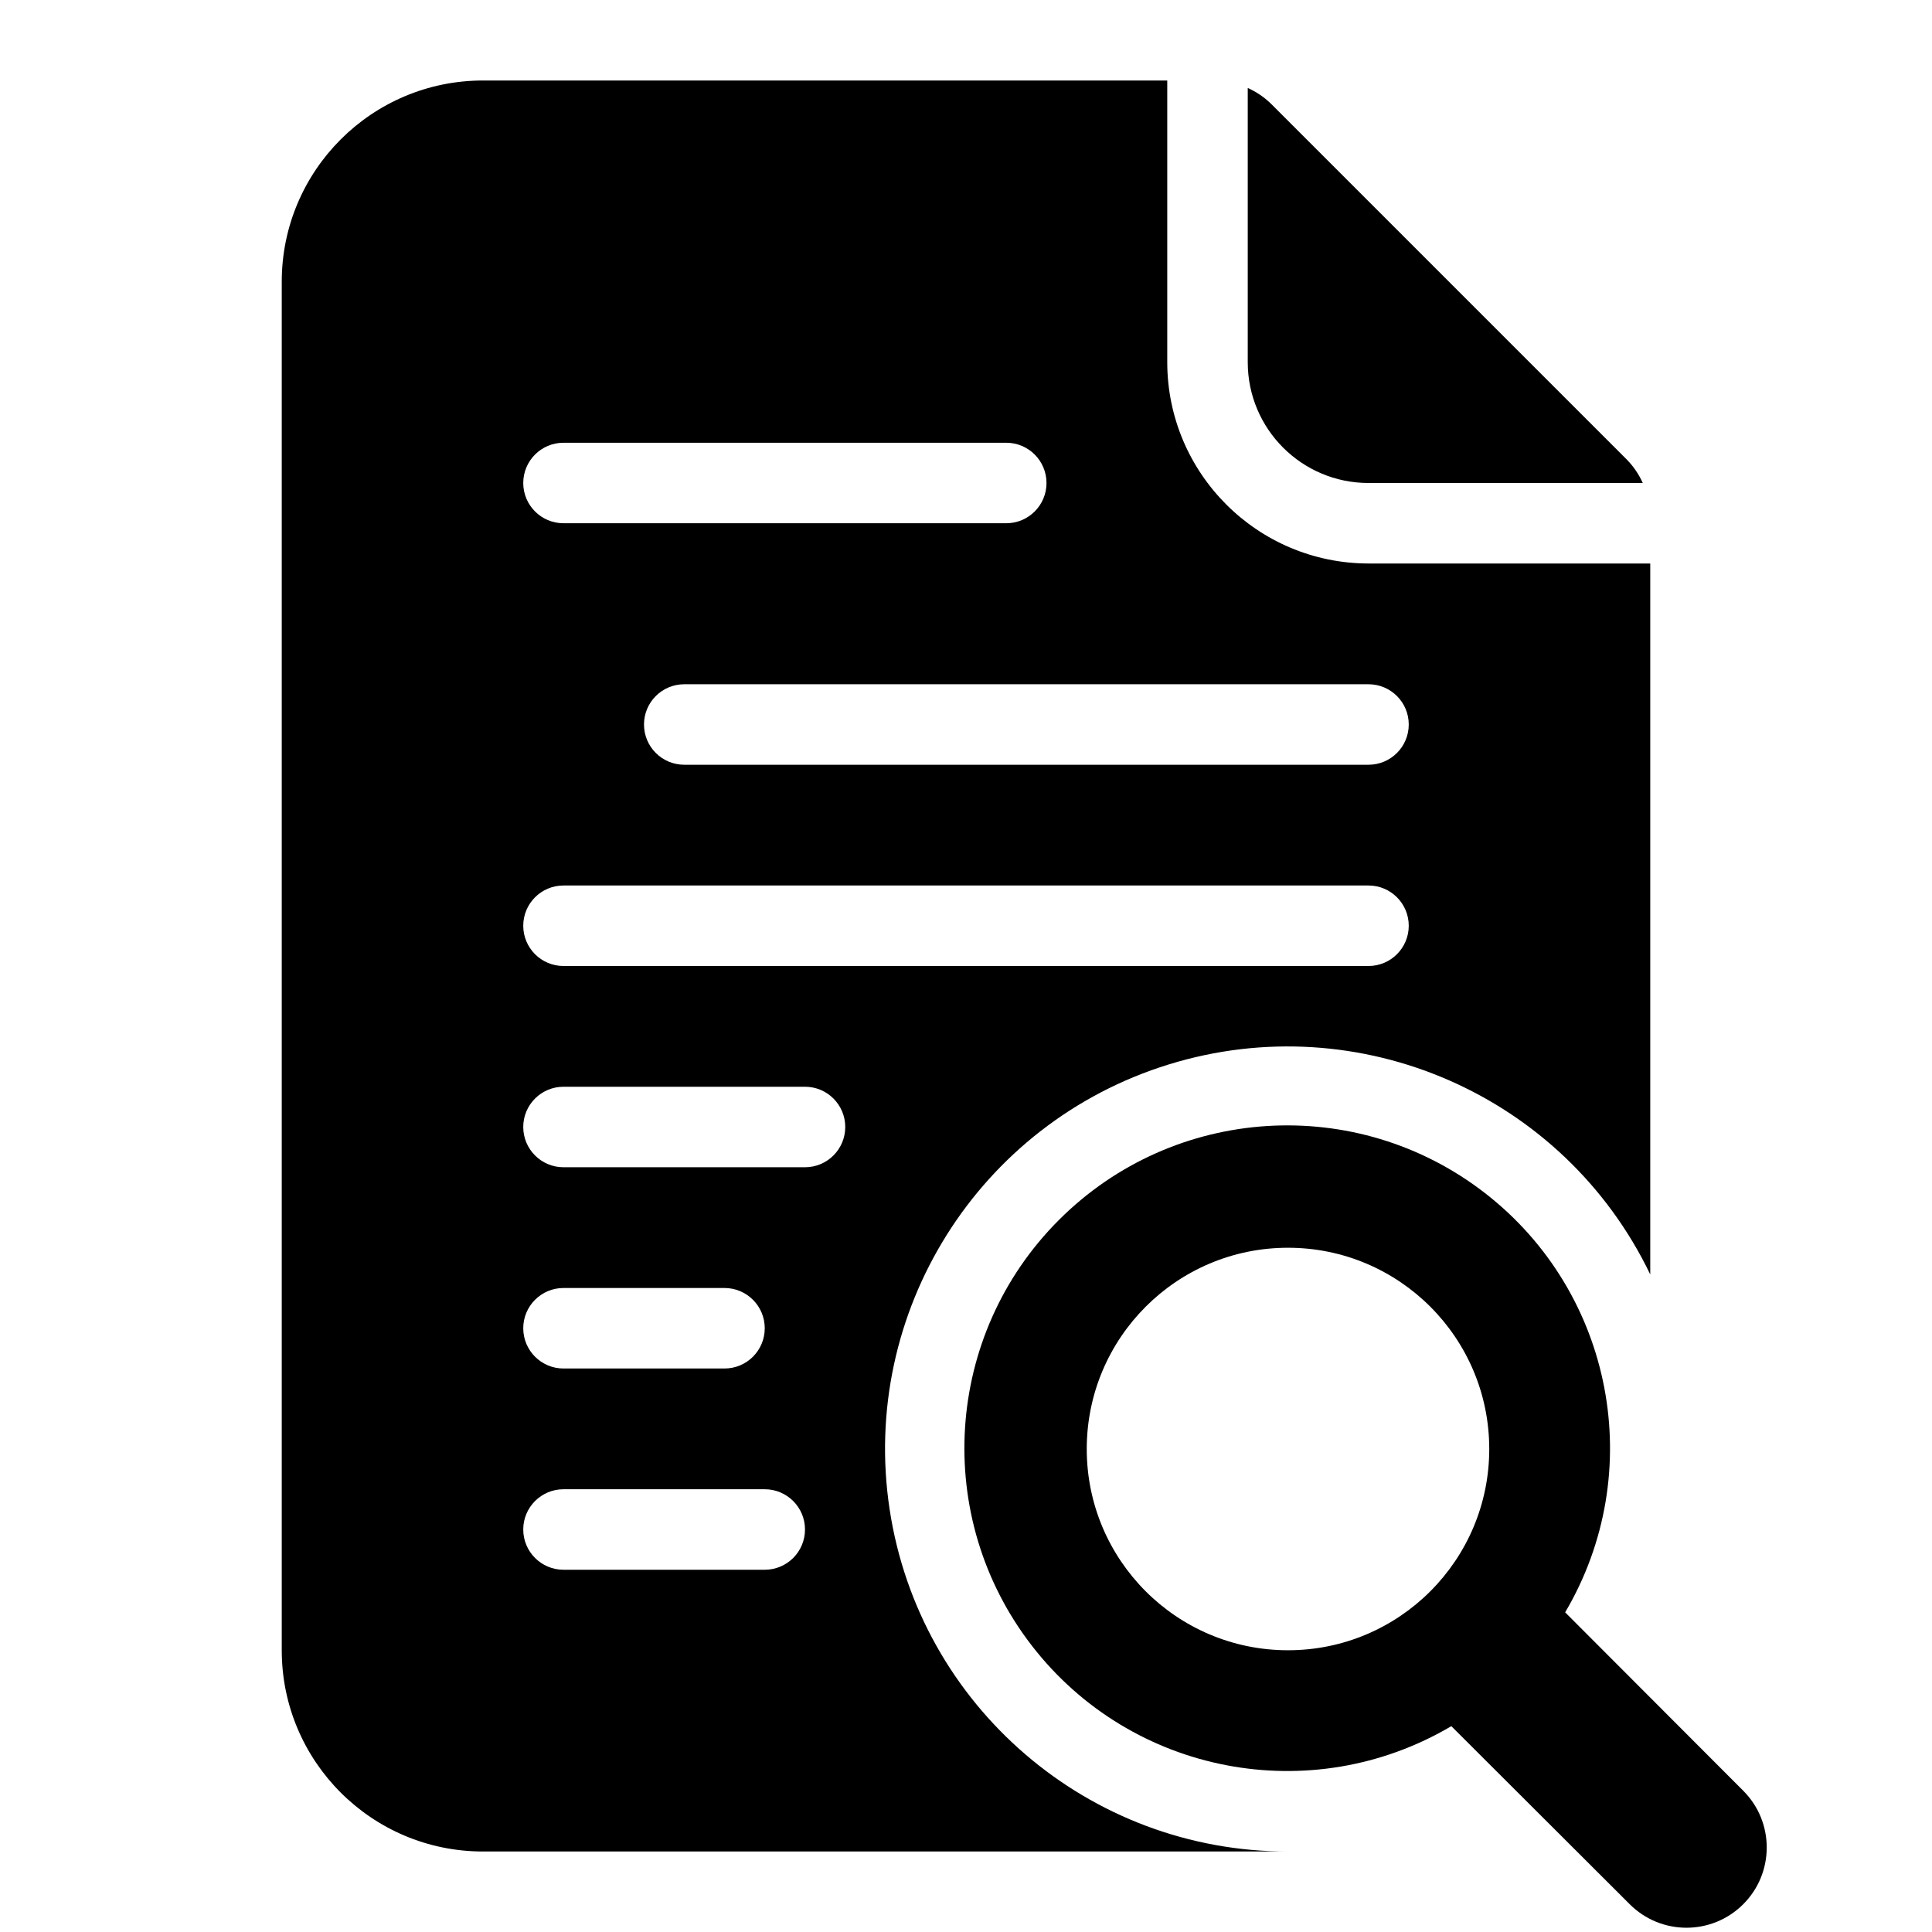
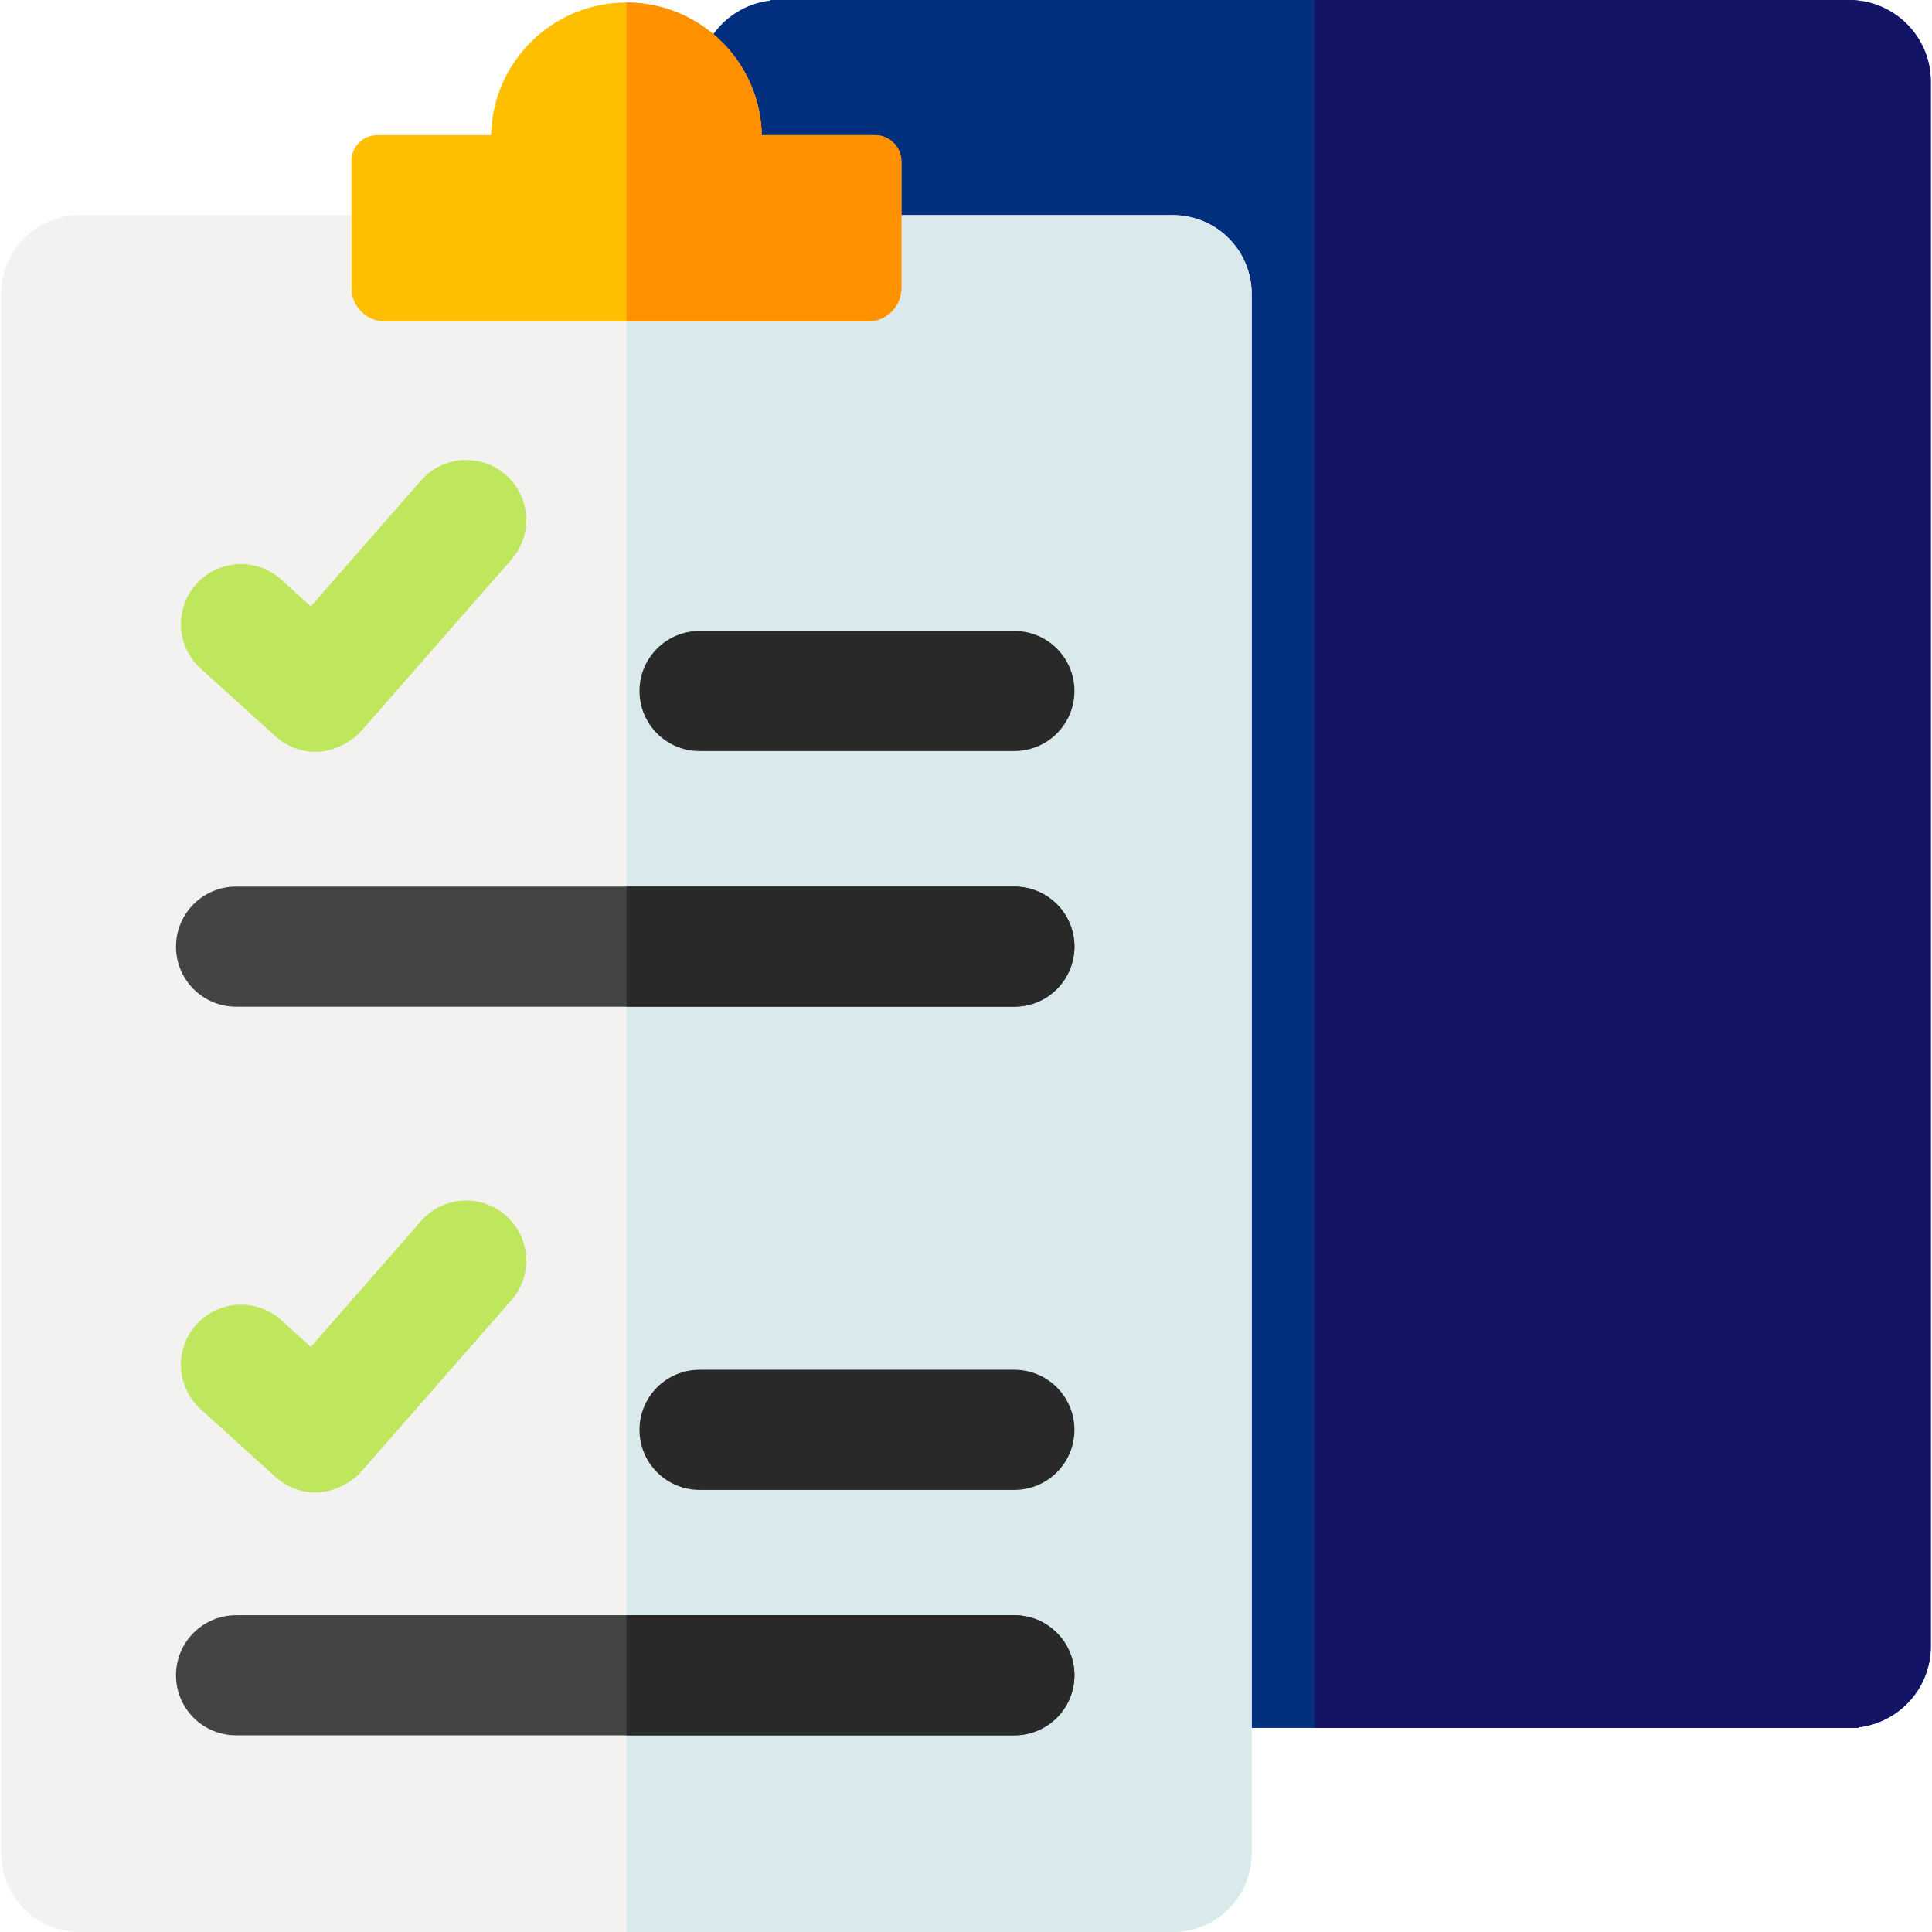
- <svg xmlns="http://www.w3.org/2000/svg" height="512" viewBox="0 0 48 48" width="512">
-   <g id="_11_-_20" data-name="11 - 20">
-     <g id="Research">
-       <path d="m34 14a5.006 5.006 0 0 1 -5-5v-7h-17a5 5 0 0 0 -5 5v34a5 5 0 0 0 5 5h20a10 10 0 1 1 9-14.337v-17.663zm-20-3h11a1 1 0 0 1 0 2h-11a1 1 0 0 1 0-2zm5 28h-5a1 1 0 0 1 0-2h5a1 1 0 0 1 0 2zm-6-6a1 1 0 0 1 1-1h4a1 1 0 0 1 0 2h-4a1 1 0 0 1 -1-1zm7-4h-6a1 1 0 0 1 0-2h6a1 1 0 0 1 0 2zm14-5h-20a1 1 0 0 1 0-2h20a1 1 0 0 1 0 2zm0-5h-17a1 1 0 0 1 0-2h17a1 1 0 0 1 0 2z" />
-       <path d="m40.414 11.414-8.828-8.828a1.988 1.988 0 0 0 -.586-.4v6.814a3 3 0 0 0 3 3h6.814a1.988 1.988 0 0 0 -.4-.586z" />
-       <path d="m43.31 44.49-4.424-4.432a8.02 8.02 0 1 0 -2.828 2.828l4.432 4.424a1.994 1.994 0 1 0 2.82-2.82zm-16.31-8.49a5 5 0 1 1 5 5 5 5 0 0 1 -5-5z" />
+ <svg xmlns="http://www.w3.org/2000/svg" id="Layer_1" enable-background="new 0 0 512.033 512.033" height="512" viewBox="0 0 512.033 512.033" width="512">
+   <g>
+     <path d="m490.093 0h-285.975l.043.153c-10.771 1.232-19.14 10.368-19.14 21.468v414.7c0 11.941 9.68 21.621 21.621 21.621h285.975l-.043-.153c10.771-1.232 19.14-10.367 19.14-21.468v-414.7c0-11.941-9.68-21.621-21.621-21.621z" fill="#012f7e" />
+     <path d="m93.167 57.018h-71.98c-11.525 0-20.868 9.343-20.868 20.868v413.279c0 11.525 9.343 20.868 20.868 20.868h289.673c11.525 0 20.868-9.343 20.868-20.868v-413.279c0-11.525-9.343-20.868-20.868-20.868h-72.01" fill="#f4f1f1" />
+     <g>
+       <path d="m83.691 199.265c-3.935 0-7.743-1.459-10.677-4.113l-19.824-17.936c-6.518-5.897-7.021-15.961-1.124-22.479 5.898-6.519 15.961-7.02 22.479-1.124l7.829 7.083 29.209-33.358c5.79-6.613 15.845-7.279 22.457-1.489 6.613 5.79 7.28 15.844 1.489 22.457l-39.865 45.528c-2.092 2.405-6.905 5.418-11.973 5.431z" fill="#bee75e" />
+     </g>
+     <g>
+       <path d="m83.691 395.543c-3.935 0-7.743-1.459-10.677-4.113l-19.824-17.936c-6.518-5.897-7.021-15.961-1.124-22.479s15.961-7.021 22.479-1.124l7.829 7.083 29.209-33.358c5.79-6.614 15.845-7.279 22.457-1.489 6.613 5.79 7.28 15.845 1.489 22.457l-39.865 45.528c-2.092 2.404-6.905 5.417-11.973 5.431z" fill="#bee75e" />
+     </g>
+     <path d="m489.836 0h-141.469v457.942h144.023l-.043-.153c10.899-1.232 19.367-10.368 19.367-21.468v-414.7c0-11.941-9.795-21.621-21.878-21.621z" fill="#141466" />
+     <path d="m310.859 57.018h-144.836v455.015h144.836c11.525 0 20.868-9.343 20.868-20.868v-413.279c0-11.525-9.343-20.868-20.868-20.868z" fill="#daeaec" />
+     <path d="m201.893 35.821c-.392-19.481-16.295-35.156-35.87-35.156s-35.478 15.675-35.87 35.156h-30.209c-3.754 0-6.796 3.043-6.796 6.796v33.697c0 4.896 3.969 8.865 8.865 8.865h128.021c4.896 0 8.865-3.969 8.865-8.865v-33.497c0-3.864-3.132-6.996-6.996-6.996z" fill="#fdbf00" />
+     <path d="m231.902 35.821h-30.009c-.392-19.481-16.295-35.156-35.87-35.156v84.514h64.01c4.896 0 8.865-3.969 8.865-8.865v-33.497c0-3.864-3.132-6.996-6.996-6.996z" fill="#ff9100" />
+     <g>
+       <path d="m268.841 199.05h-83.446c-8.789 0-15.915-7.125-15.915-15.915s7.125-15.915 15.915-15.915h83.446c8.789 0 15.915 7.125 15.915 15.915s-7.126 15.915-15.915 15.915z" fill="#292929" />
+     </g>
+     <g>
+       <path d="m268.841 266.801h-206.281c-8.789 0-15.915-7.125-15.915-15.915 0-8.789 7.125-15.915 15.915-15.915h206.281c8.789 0 15.915 7.125 15.915 15.915 0 8.789-7.126 15.915-15.915 15.915z" fill="#444" />
+     </g>
+     <g>
+       <path d="m268.841 394.86h-83.446c-8.789 0-15.915-7.125-15.915-15.915s7.125-15.915 15.915-15.915h83.446c8.789 0 15.915 7.125 15.915 15.915s-7.126 15.915-15.915 15.915z" fill="#292929" />
+     </g>
+     <g>
+       <path d="m268.841 459.91h-206.281c-8.789 0-15.915-7.125-15.915-15.915s7.125-15.915 15.915-15.915h206.281c8.789 0 15.915 7.125 15.915 15.915s-7.126 15.915-15.915 15.915z" fill="#444" />
+     </g>
+     <g fill="#292929">
+       <path d="m268.841 266.801c8.789 0 15.915-7.125 15.915-15.915 0-8.789-7.125-15.915-15.915-15.915h-102.818v31.829h102.818z" />
+       <path d="m268.841 459.91c8.789 0 15.915-7.125 15.915-15.915s-7.125-15.915-15.915-15.915h-102.818v31.829h102.818z" />
    </g>
  </g>
</svg>
